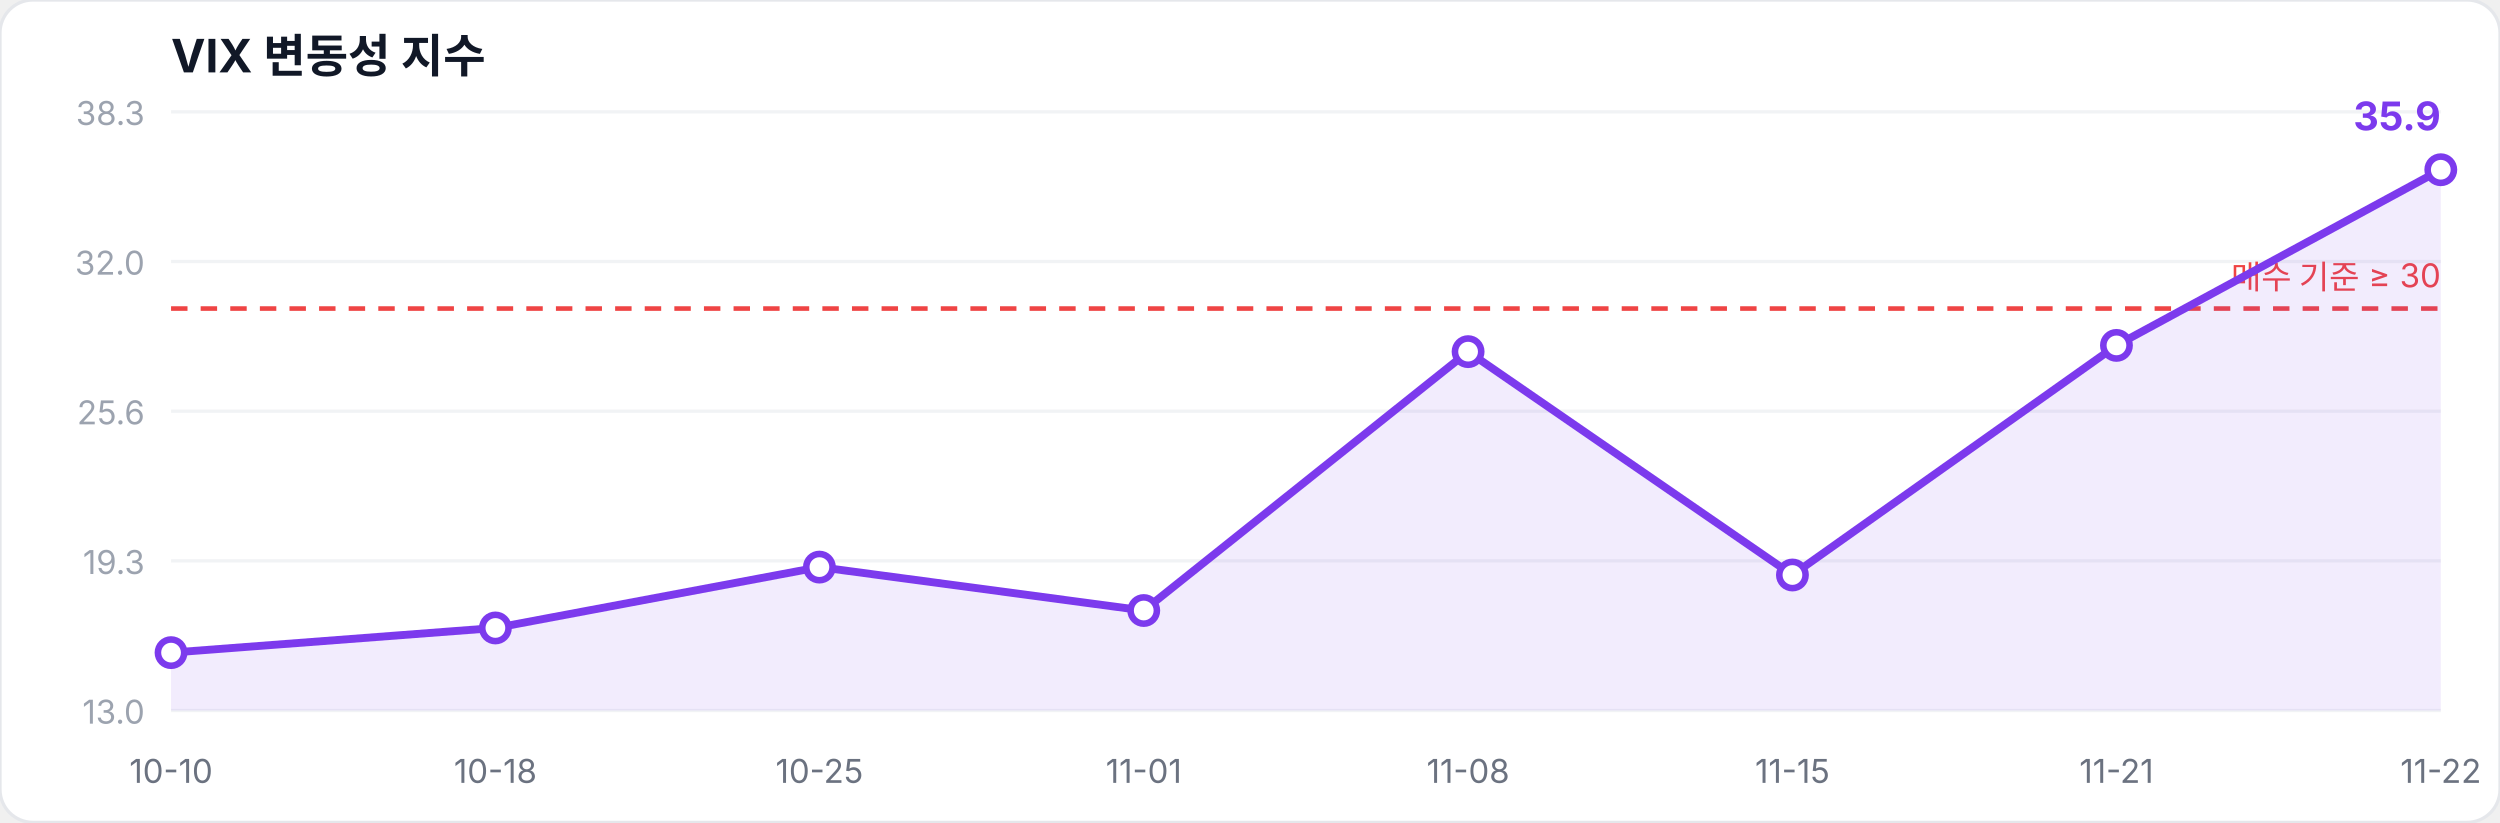
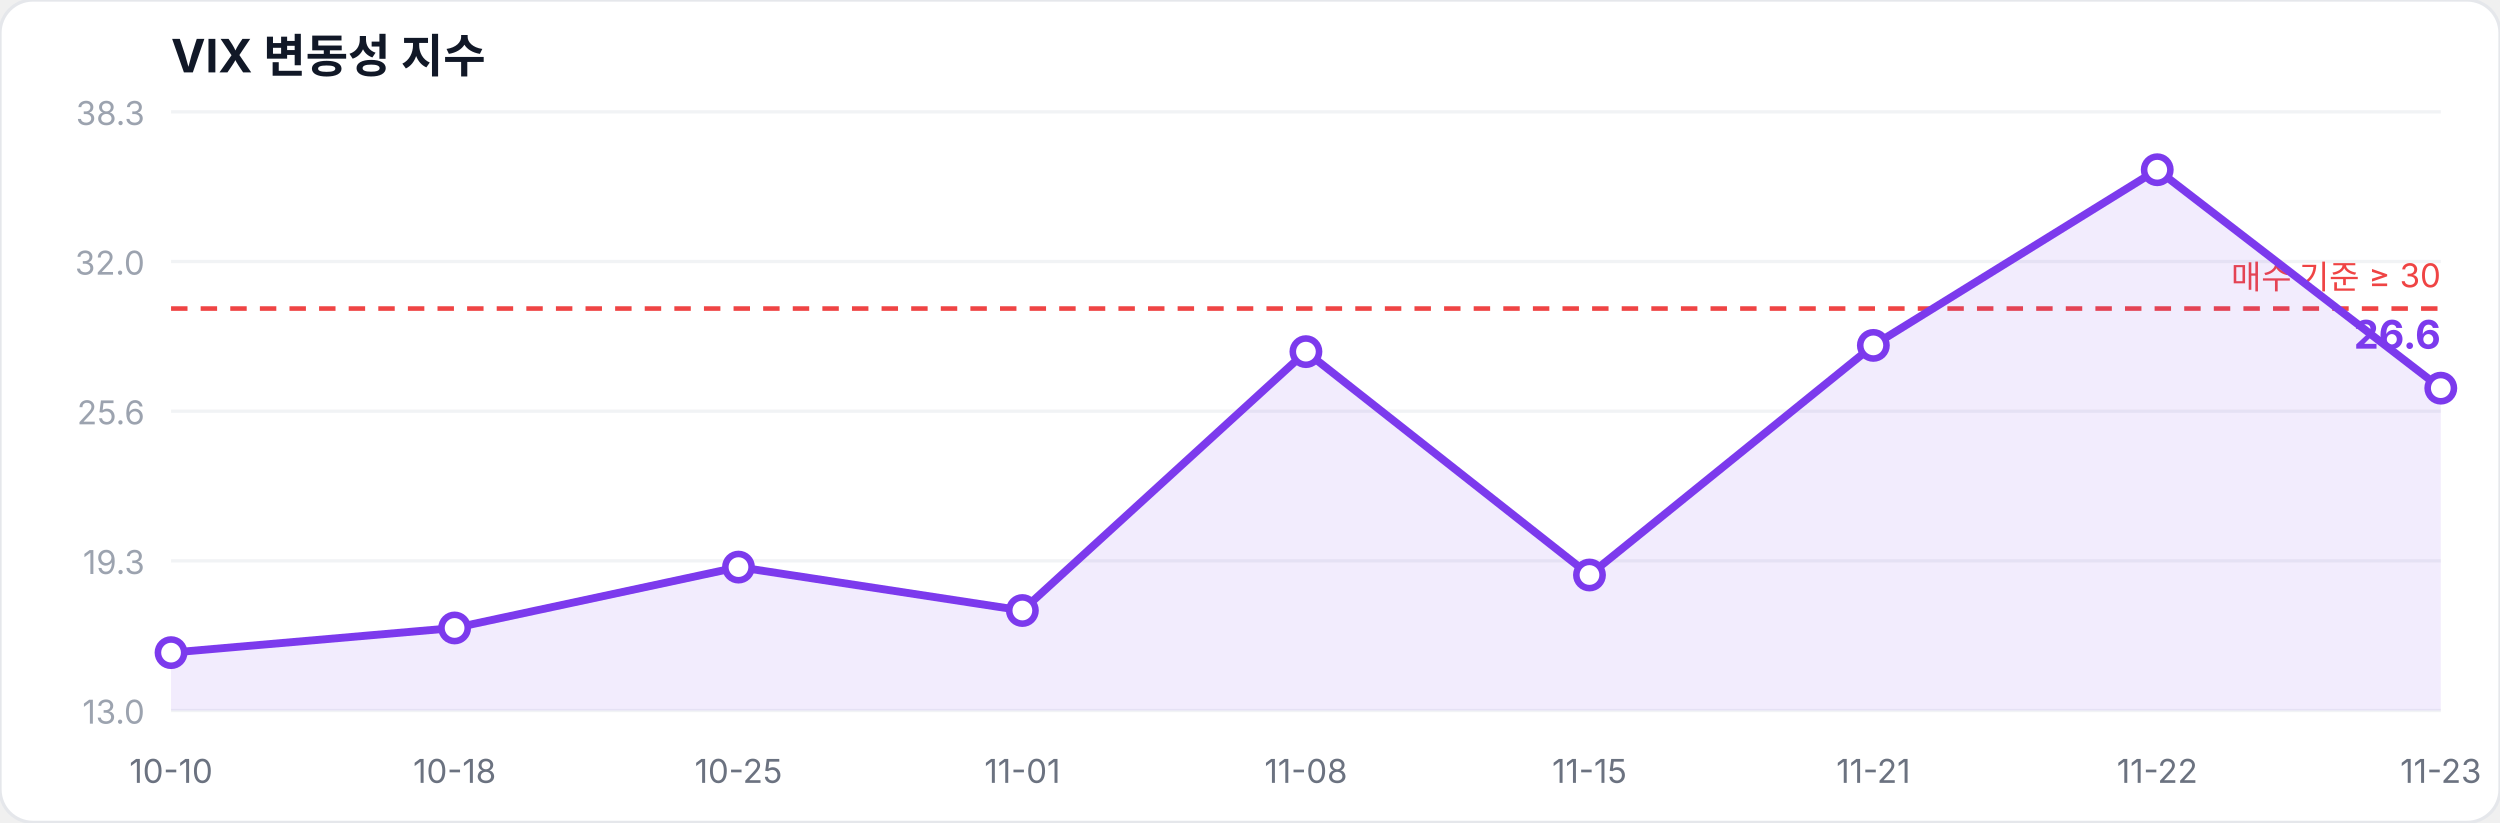
<svg xmlns="http://www.w3.org/2000/svg" viewBox="0 0 760 250" width="100%" role="img" aria-label="VIX 변동성 지수" style="max-width:100%;height:auto;font-family:-apple-system,BlinkMacSystemFont,'Segoe UI',sans-serif">
  <rect x="0" y="0" width="760" height="250" rx="10" fill="#ffffff" stroke="#e5e7eb" />
  <text x="52" y="22" font-size="14" font-weight="700" fill="#111827">VIX 변동성 지수</text>
  <line x1="52" y1="216.0" x2="742" y2="216.0" stroke="#f1f3f5" />
  <text x="44" y="220.0" font-size="10" fill="#9ca3af" text-anchor="end">13.0</text>
  <line x1="52" y1="170.5" x2="742" y2="170.5" stroke="#f1f3f5" />
  <text x="44" y="174.5" font-size="10" fill="#9ca3af" text-anchor="end">19.3</text>
  <line x1="52" y1="125.0" x2="742" y2="125.0" stroke="#f1f3f5" />
  <text x="44" y="129.0" font-size="10" fill="#9ca3af" text-anchor="end">25.6</text>
  <line x1="52" y1="79.5" x2="742" y2="79.5" stroke="#f1f3f5" />
  <text x="44" y="83.5" font-size="10" fill="#9ca3af" text-anchor="end">32.0</text>
  <line x1="52" y1="34.0" x2="742" y2="34.0" stroke="#f1f3f5" />
  <text x="44" y="38.0" font-size="10" fill="#9ca3af" text-anchor="end">38.3</text>
  <line x1="52" y1="93.8" x2="742" y2="93.8" stroke="#ef4444" stroke-width="1.4" stroke-dasharray="5 4" />
  <text x="742" y="87.8" font-size="10" fill="#ef4444" text-anchor="end">매수 기준 ≥ 30</text>
-   <path d="M 52.0 216.0 L 52.0 198.4 L 150.6 190.9 L 249.1 172.4 L 347.7 185.6 L 446.3 106.9 L 544.9 174.8 L 643.4 105.0 L 742.0 51.6 L 742.0 216.0 Z" fill="#7c3aed" opacity="0.10" />
-   <polyline points="52.0,198.4 150.6,190.9 249.1,172.4 347.7,185.6 446.3,106.9 544.9,174.8 643.4,105.0 742.0,51.6" fill="none" stroke="#7c3aed" stroke-width="2.4" stroke-linejoin="round" stroke-linecap="round" />
+   <path d="M 52.0 216.0 L 52.0 198.4 L 138.2 190.9 L 224.5 172.4 L 310.8 185.6 L 397.0 106.9 L 483.2 174.8 L 569.5 105.0 L 655.8 51.6 L 742.0 118.0 L 742.0 216.0 Z" fill="#7c3aed" opacity="0.10" />
+   <polyline points="52.0,198.4 138.2,190.9 224.5,172.4 310.8,185.6 397.0,106.9 483.2,174.8 569.5,105.0 655.8,51.6 742.0,118.0" fill="none" stroke="#7c3aed" stroke-width="2.4" stroke-linejoin="round" stroke-linecap="round" />
  <circle cx="52.0" cy="198.4" r="4" fill="#fff" stroke="#7c3aed" stroke-width="2" />
-   <circle cx="150.6" cy="190.9" r="4" fill="#fff" stroke="#7c3aed" stroke-width="2" />
-   <circle cx="249.1" cy="172.4" r="4" fill="#fff" stroke="#7c3aed" stroke-width="2" />
-   <circle cx="347.7" cy="185.6" r="4" fill="#fff" stroke="#7c3aed" stroke-width="2" />
-   <circle cx="446.3" cy="106.9" r="4" fill="#fff" stroke="#7c3aed" stroke-width="2" />
-   <circle cx="544.9" cy="174.8" r="4" fill="#fff" stroke="#7c3aed" stroke-width="2" />
-   <circle cx="643.4" cy="105.0" r="4" fill="#fff" stroke="#7c3aed" stroke-width="2" />
-   <circle cx="742.0" cy="51.6" r="4" fill="#fff" stroke="#7c3aed" stroke-width="2" />
-   <text x="742.0" y="39.6" font-size="12" font-weight="700" fill="#7c3aed" text-anchor="end">35.9</text>
+   <circle cx="138.2" cy="190.9" r="4" fill="#fff" stroke="#7c3aed" stroke-width="2" />
+   <circle cx="224.5" cy="172.4" r="4" fill="#fff" stroke="#7c3aed" stroke-width="2" />
+   <circle cx="310.8" cy="185.6" r="4" fill="#fff" stroke="#7c3aed" stroke-width="2" />
+   <circle cx="397.0" cy="106.9" r="4" fill="#fff" stroke="#7c3aed" stroke-width="2" />
+   <circle cx="483.2" cy="174.8" r="4" fill="#fff" stroke="#7c3aed" stroke-width="2" />
+   <circle cx="569.5" cy="105.0" r="4" fill="#fff" stroke="#7c3aed" stroke-width="2" />
+   <circle cx="655.8" cy="51.6" r="4" fill="#fff" stroke="#7c3aed" stroke-width="2" />
+   <circle cx="742.0" cy="118.0" r="4" fill="#fff" stroke="#7c3aed" stroke-width="2" />
+   <text x="742.0" y="106.0" font-size="12" font-weight="700" fill="#7c3aed" text-anchor="end">26.6</text>
  <text x="52.0" y="238" font-size="10" fill="#6b7280" text-anchor="middle">10-10</text>
-   <text x="150.6" y="238" font-size="10" fill="#6b7280" text-anchor="middle">10-18</text>
-   <text x="249.1" y="238" font-size="10" fill="#6b7280" text-anchor="middle">10-25</text>
-   <text x="347.7" y="238" font-size="10" fill="#6b7280" text-anchor="middle">11-01</text>
-   <text x="446.3" y="238" font-size="10" fill="#6b7280" text-anchor="middle">11-08</text>
-   <text x="544.9" y="238" font-size="10" fill="#6b7280" text-anchor="middle">11-15</text>
-   <text x="643.4" y="238" font-size="10" fill="#6b7280" text-anchor="middle">11-21</text>
-   <text x="742.0" y="238" font-size="10" fill="#6b7280" text-anchor="middle">11-22</text>
+   <text x="138.2" y="238" font-size="10" fill="#6b7280" text-anchor="middle">10-18</text>
+   <text x="224.5" y="238" font-size="10" fill="#6b7280" text-anchor="middle">10-25</text>
+   <text x="310.8" y="238" font-size="10" fill="#6b7280" text-anchor="middle">11-01</text>
+   <text x="397.0" y="238" font-size="10" fill="#6b7280" text-anchor="middle">11-08</text>
+   <text x="483.2" y="238" font-size="10" fill="#6b7280" text-anchor="middle">11-15</text>
+   <text x="569.5" y="238" font-size="10" fill="#6b7280" text-anchor="middle">11-21</text>
+   <text x="655.8" y="238" font-size="10" fill="#6b7280" text-anchor="middle">11-22</text>
+   <text x="742.0" y="238" font-size="10" fill="#6b7280" text-anchor="middle">11-23</text>
</svg>
